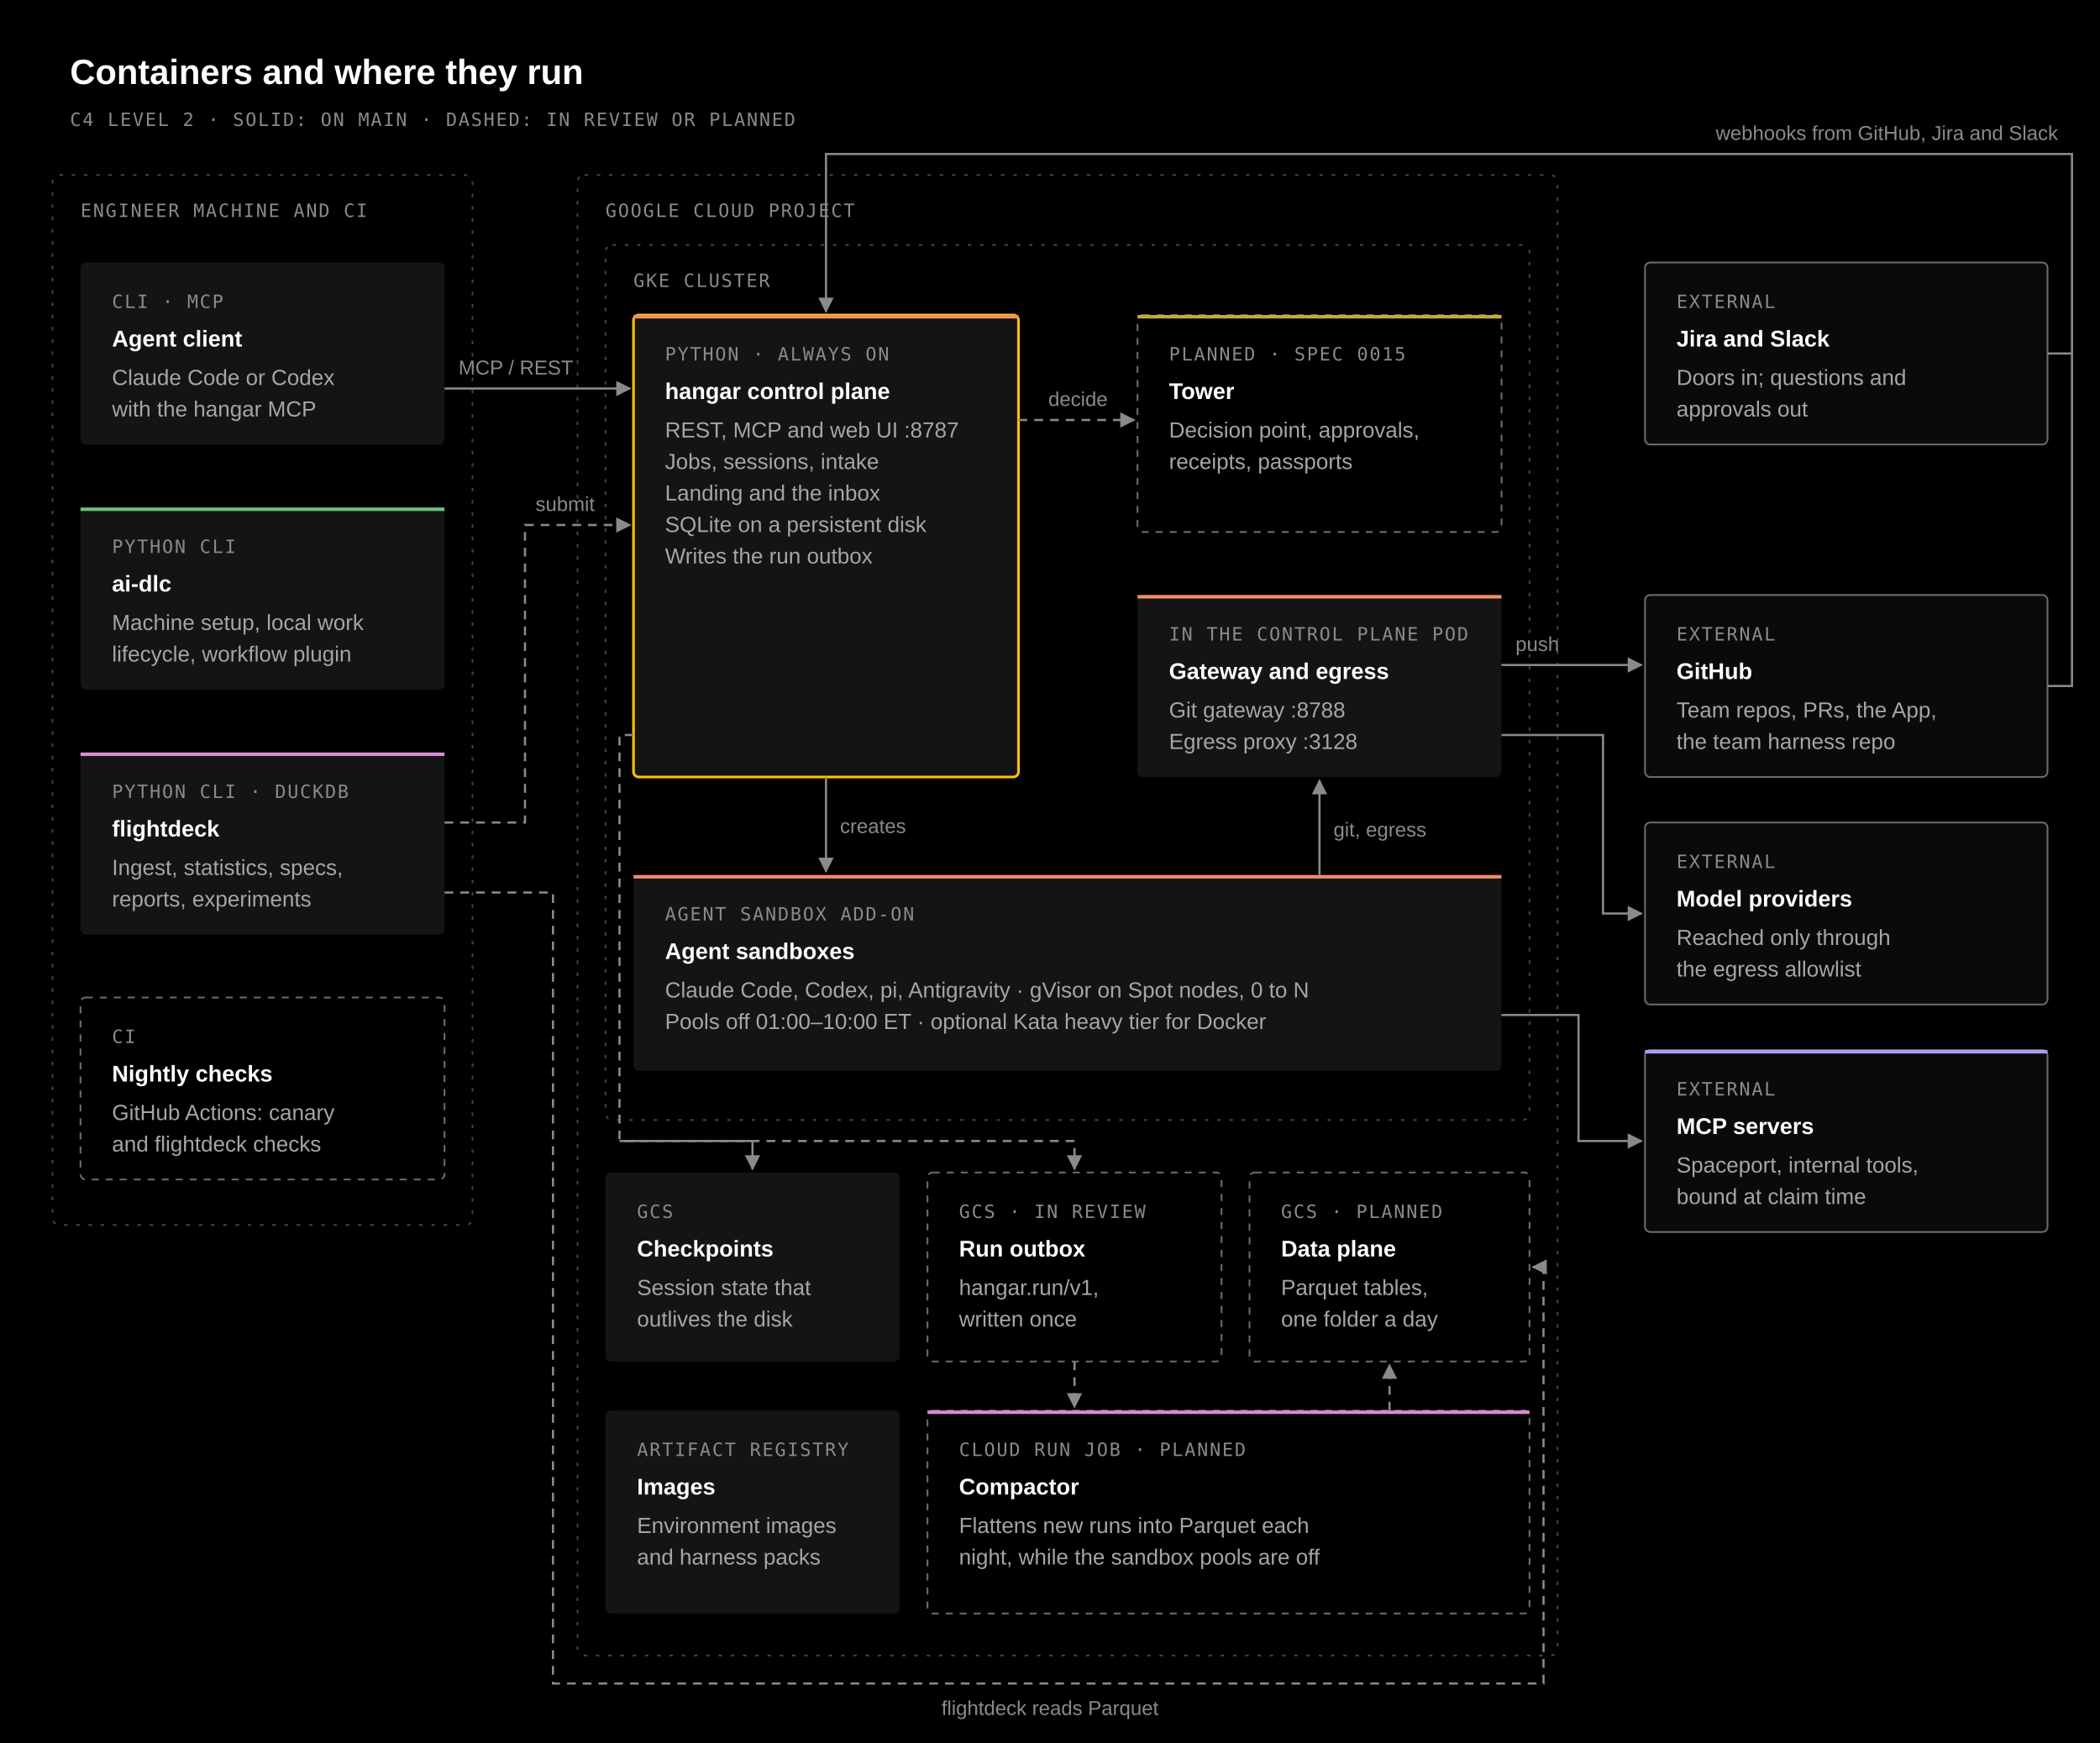
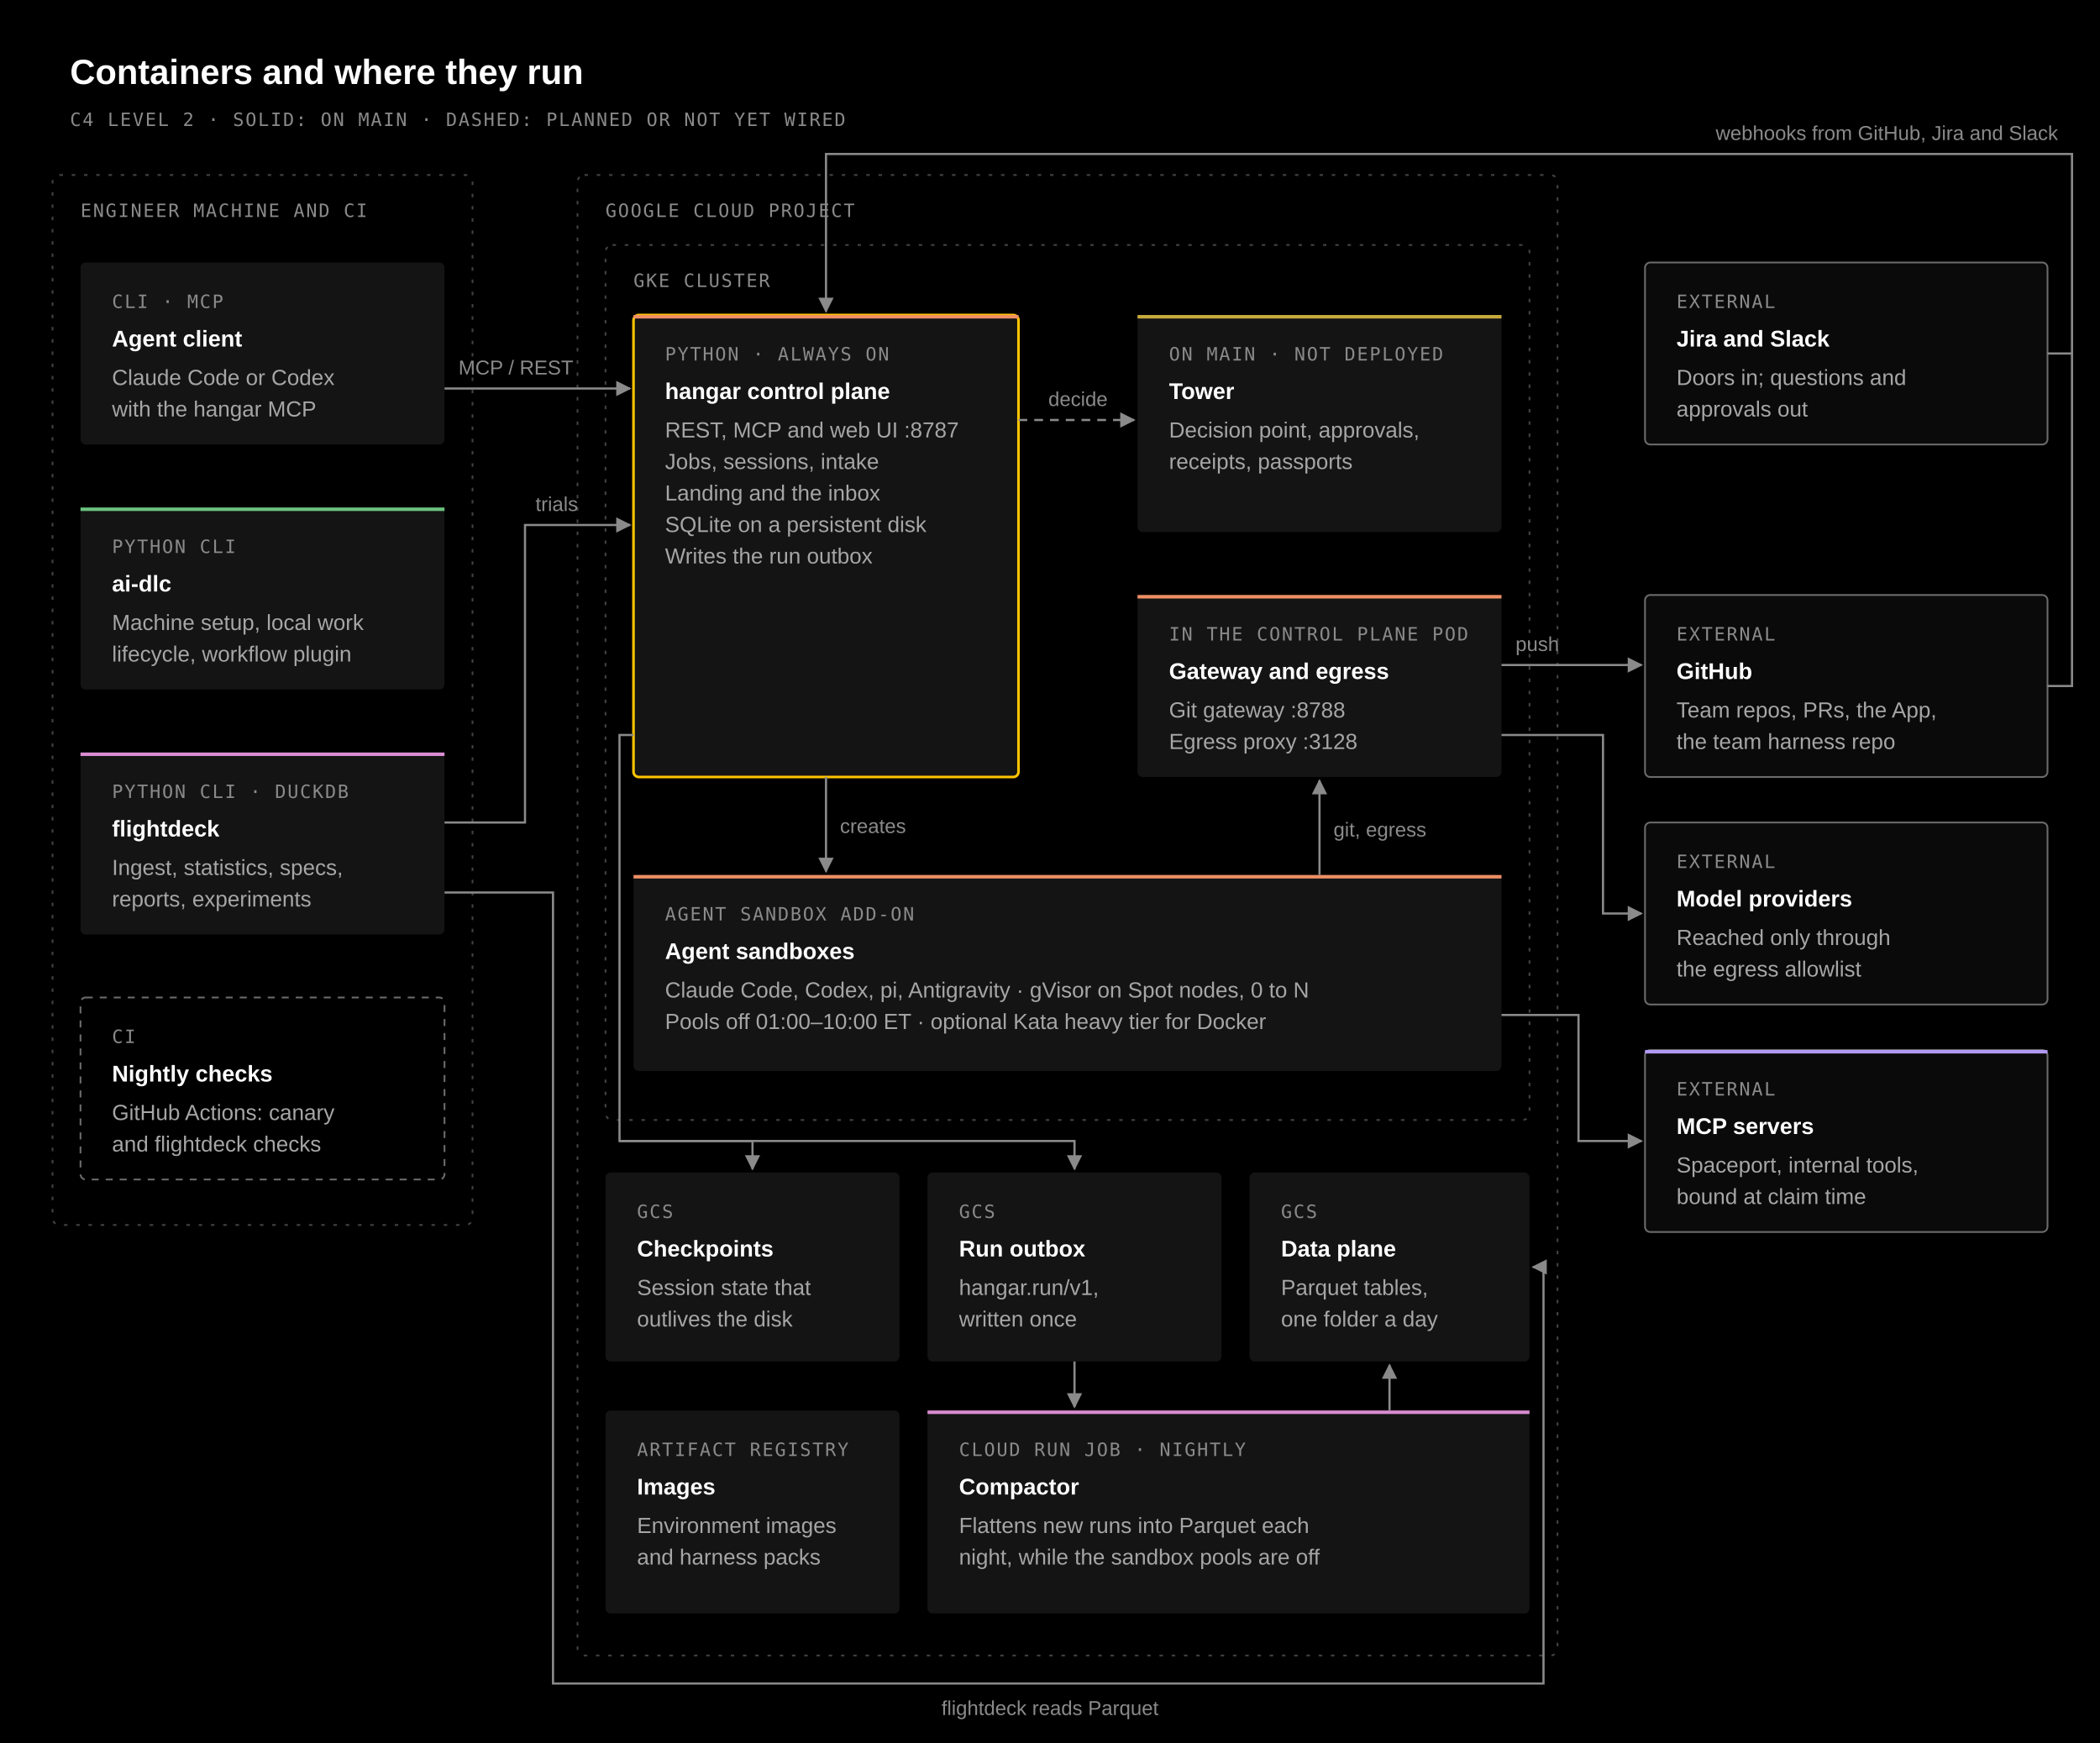
<svg xmlns="http://www.w3.org/2000/svg" class="af-d" viewBox="0 0 1200 996" role="img" aria-label="Containers and where they run">
  <style>
  .af-d .bg { fill: var(--af-canvas, #000000); }
  .af-d .box { fill: var(--af-raised, #141414); }
  .af-d .box-hub { fill: var(--af-raised, #141414); stroke: var(--af-brand-line, #FFC400); stroke-width: 1.5; }
  .af-d .box-plan { fill: none; stroke: var(--af-line-strong, #6B6B6B); stroke-width: 1; stroke-dasharray: 4 4; }
  .af-d .box-ext { fill: var(--af-surface, #0A0A0A); stroke: var(--af-line-strong, #6B6B6B); stroke-width: 1; }
  .af-d .person { fill: var(--af-surface, #0A0A0A); stroke: var(--af-fg-subtle, #8A8A8A); stroke-width: 1; }
  .af-d .bound { fill: none; stroke: var(--af-rule, #424242); stroke-width: 1; stroke-dasharray: 2 5; }
  .af-d .bound-fill { fill: var(--af-surface, #0A0A0A); }
  .af-d .name { font: 700 15px "Archivo", "Helvetica Neue", Arial, sans-serif; font-stretch: 125%; fill: var(--af-fg, #FFFFFF); }
  .af-d .name-s { font: 700 13px "Archivo", "Helvetica Neue", Arial, sans-serif; font-stretch: 125%; fill: var(--af-fg, #FFFFFF); }
  .af-d .title { font: 700 20px "Archivo", "Helvetica Neue", Arial, sans-serif; font-stretch: 125%; fill: var(--af-fg, #FFFFFF); }
  .af-d .body { font: 400 12.5px "Red Hat Text", "Helvetica Neue", Arial, sans-serif; fill: var(--af-fg-muted, #A6A6A6); }
  .af-d .lbl { font: 500 10.5px "DM Mono", ui-monospace, Menlo, monospace; letter-spacing: .08em; fill: var(--af-fg-subtle, #8A8A8A); }
  .af-d .lbl-hi { font: 500 10.5px "DM Mono", ui-monospace, Menlo, monospace; letter-spacing: .08em; fill: var(--af-brand-text, #FFC400); }
  .af-d .edge { fill: none; stroke: var(--af-fg-subtle, #8A8A8A); stroke-width: 1.25; }
  .af-d .edge-plan { fill: none; stroke: var(--af-fg-subtle, #8A8A8A); stroke-width: 1.25; stroke-dasharray: 5 4; }
  .af-d .elabel { font: 400 11.5px "Red Hat Text", "Helvetica Neue", Arial, sans-serif; fill: var(--af-fg-subtle, #8A8A8A); }
  .af-d .arrowhead { fill: var(--af-fg-subtle, #8A8A8A); }
  .af-d .dot { fill: var(--af-dot-field, #262626); }
</style>
  <defs>
    <marker id="containers-and-where-the-arrow" viewBox="0 0 10 10" refX="9" refY="5" markerWidth="7" markerHeight="7" orient="auto-start-reverse">
      <path class="arrowhead" d="M0 0L10 5L0 10z" />
    </marker>
  </defs>
  <rect class="bg" width="1200" height="996" />
  <text class="title" x="40" y="48" text-anchor="start">Containers and where they run</text>
-   <text class="lbl" x="40" y="72" text-anchor="start">C4 LEVEL 2  ·  SOLID: ON MAIN  ·  DASHED: IN REVIEW OR PLANNED</text>
+   <text class="lbl" x="40" y="72" text-anchor="start">C4 LEVEL 2  ·  SOLID: ON MAIN  ·  DASHED: PLANNED OR NOT YET WIRED</text>
  <rect class="bound" x="30" y="100" width="240" height="600" rx="4" />
  <text class="lbl" x="46" y="124" text-anchor="start">ENGINEER MACHINE AND CI</text>
  <rect class="box" x="46" y="150" width="208" height="104" rx="3" />
  <text class="lbl" x="64" y="176">CLI · MCP</text>
  <text class="name-s" x="64" y="198">Agent client</text>
  <text class="body" x="64" y="220">Claude Code or Codex</text>
  <text class="body" x="64" y="238">with the hangar MCP</text>
  <rect class="box" x="46" y="290" width="208" height="104" rx="3" />
  <rect x="46" y="290" width="208" height="2" fill="var(--af-product-aidlc, #69C27E)" />
  <text class="lbl" x="64" y="316">PYTHON CLI</text>
  <text class="name-s" x="64" y="338">ai-dlc</text>
  <text class="body" x="64" y="360">Machine setup, local work</text>
  <text class="body" x="64" y="378">lifecycle, workflow plugin</text>
  <rect class="box" x="46" y="430" width="208" height="104" rx="3" />
  <rect x="46" y="430" width="208" height="2" fill="var(--af-product-flightdeck, #D98CD2)" />
  <text class="lbl" x="64" y="456">PYTHON CLI · DUCKDB</text>
  <text class="name-s" x="64" y="478">flightdeck</text>
  <text class="body" x="64" y="500">Ingest, statistics, specs,</text>
  <text class="body" x="64" y="518">reports, experiments</text>
  <rect class="box-plan" x="46" y="570" width="208" height="104" rx="3" />
  <text class="lbl" x="64" y="596">CI</text>
  <text class="name-s" x="64" y="618">Nightly checks</text>
  <text class="body" x="64" y="640">GitHub Actions: canary</text>
  <text class="body" x="64" y="658">and flightdeck checks</text>
  <rect class="bound" x="330" y="100" width="560" height="846" rx="4" />
  <text class="lbl" x="346" y="124" text-anchor="start">GOOGLE CLOUD PROJECT</text>
  <rect class="bound" x="346" y="140" width="528" height="500" rx="4" />
  <text class="lbl" x="362" y="164" text-anchor="start">GKE CLUSTER</text>
  <rect class="box-hub" x="362" y="180" width="220" height="264" rx="3" />
  <rect x="362" y="180" width="220" height="2" fill="var(--af-product-hangar, #EE8F63)" />
  <text class="lbl" x="380" y="206">PYTHON · ALWAYS ON</text>
  <text class="name-s" x="380" y="228">hangar control plane</text>
  <text class="body" x="380" y="250">REST, MCP and web UI :8787</text>
  <text class="body" x="380" y="268">Jobs, sessions, intake</text>
  <text class="body" x="380" y="286">Landing and the inbox</text>
  <text class="body" x="380" y="304">SQLite on a persistent disk</text>
  <text class="body" x="380" y="322">Writes the run outbox</text>
-   <rect class="box-plan" x="650" y="180" width="208" height="124" rx="3" />
+   <rect class="box" x="650" y="180" width="208" height="124" rx="3" />
  <rect x="650" y="180" width="208" height="2" fill="var(--af-product-tower, #C5A93B)" />
-   <text class="lbl" x="668" y="206">PLANNED · SPEC 0015</text>
+   <text class="lbl" x="668" y="206">ON MAIN · NOT DEPLOYED</text>
  <text class="name-s" x="668" y="228">Tower</text>
  <text class="body" x="668" y="250">Decision point, approvals,</text>
  <text class="body" x="668" y="268">receipts, passports</text>
  <rect class="box" x="650" y="340" width="208" height="104" rx="3" />
  <rect x="650" y="340" width="208" height="2" fill="var(--af-product-hangar, #EE8F63)" />
  <text class="lbl" x="668" y="366">IN THE CONTROL PLANE POD</text>
  <text class="name-s" x="668" y="388">Gateway and egress</text>
  <text class="body" x="668" y="410">Git gateway :8788</text>
  <text class="body" x="668" y="428">Egress proxy :3128</text>
  <rect class="box" x="362" y="500" width="496" height="112" rx="3" />
  <rect x="362" y="500" width="496" height="2" fill="var(--af-product-hangar, #EE8F63)" />
  <text class="lbl" x="380" y="526">AGENT SANDBOX ADD-ON</text>
  <text class="name-s" x="380" y="548">Agent sandboxes</text>
  <text class="body" x="380" y="570">Claude Code, Codex, pi, Antigravity · gVisor on Spot nodes, 0 to N</text>
  <text class="body" x="380" y="588">Pools off 01:00–10:00 ET · optional Kata heavy tier for Docker</text>
  <rect class="box" x="346" y="670" width="168" height="108" rx="3" />
  <text class="lbl" x="364" y="696">GCS</text>
  <text class="name-s" x="364" y="718">Checkpoints</text>
  <text class="body" x="364" y="740">Session state that</text>
  <text class="body" x="364" y="758">outlives the disk</text>
-   <rect class="box-plan" x="530" y="670" width="168" height="108" rx="3" />
-   <text class="lbl" x="548" y="696">GCS · IN REVIEW</text>
+   <rect class="box" x="530" y="670" width="168" height="108" rx="3" />
+   <text class="lbl" x="548" y="696">GCS</text>
  <text class="name-s" x="548" y="718">Run outbox</text>
  <text class="body" x="548" y="740">hangar.run/v1,</text>
  <text class="body" x="548" y="758">written once</text>
-   <rect class="box-plan" x="714" y="670" width="160" height="108" rx="3" />
-   <text class="lbl" x="732" y="696">GCS · PLANNED</text>
+   <rect class="box" x="714" y="670" width="160" height="108" rx="3" />
+   <text class="lbl" x="732" y="696">GCS</text>
  <text class="name-s" x="732" y="718">Data plane</text>
  <text class="body" x="732" y="740">Parquet tables,</text>
  <text class="body" x="732" y="758">one folder a day</text>
  <rect class="box" x="346" y="806" width="168" height="116" rx="3" />
  <text class="lbl" x="364" y="832">ARTIFACT REGISTRY</text>
  <text class="name-s" x="364" y="854">Images</text>
  <text class="body" x="364" y="876">Environment images</text>
  <text class="body" x="364" y="894">and harness packs</text>
-   <rect class="box-plan" x="530" y="806" width="344" height="116" rx="3" />
+   <rect class="box" x="530" y="806" width="344" height="116" rx="3" />
  <rect x="530" y="806" width="344" height="2" fill="var(--af-product-flightdeck, #D98CD2)" />
-   <text class="lbl" x="548" y="832">CLOUD RUN JOB · PLANNED</text>
+   <text class="lbl" x="548" y="832">CLOUD RUN JOB · NIGHTLY</text>
  <text class="name-s" x="548" y="854">Compactor</text>
  <text class="body" x="548" y="876">Flattens new runs into Parquet each</text>
  <text class="body" x="548" y="894">night, while the sandbox pools are off</text>
  <rect class="box-ext" x="940" y="150" width="230" height="104" rx="3" />
  <text class="lbl" x="958" y="176">EXTERNAL</text>
  <text class="name-s" x="958" y="198">Jira and Slack</text>
  <text class="body" x="958" y="220">Doors in; questions and</text>
  <text class="body" x="958" y="238">approvals out</text>
  <rect class="box-ext" x="940" y="340" width="230" height="104" rx="3" />
  <text class="lbl" x="958" y="366">EXTERNAL</text>
  <text class="name-s" x="958" y="388">GitHub</text>
  <text class="body" x="958" y="410">Team repos, PRs, the App,</text>
  <text class="body" x="958" y="428">the team harness repo</text>
  <rect class="box-ext" x="940" y="470" width="230" height="104" rx="3" />
  <text class="lbl" x="958" y="496">EXTERNAL</text>
  <text class="name-s" x="958" y="518">Model providers</text>
  <text class="body" x="958" y="540">Reached only through</text>
  <text class="body" x="958" y="558">the egress allowlist</text>
  <rect class="box-ext" x="940" y="600" width="230" height="104" rx="3" />
  <rect x="940" y="600" width="230" height="2" fill="var(--af-product-spaceport, #B199F4)" />
  <text class="lbl" x="958" y="626">EXTERNAL</text>
  <text class="name-s" x="958" y="648">MCP servers</text>
  <text class="body" x="958" y="670">Spaceport, internal tools,</text>
  <text class="body" x="958" y="688">bound at claim time</text>
  <path class="edge" d="M254 222H360" marker-end="url(#containers-and-where-the-arrow)" />
  <text class="elabel" x="262" y="214" text-anchor="start">MCP / REST</text>
-   <path class="edge-plan" d="M254 470H300V300H360" marker-end="url(#containers-and-where-the-arrow)" />
-   <text class="elabel" x="306" y="292" text-anchor="start">submit</text>
-   <path class="edge-plan" d="M254 510H316V962H882V724H876" marker-end="url(#containers-and-where-the-arrow)" />
+   <path class="edge" d="M254 470H300V300H360" marker-end="url(#containers-and-where-the-arrow)" />
+   <text class="elabel" x="306" y="292" text-anchor="start">trials</text>
+   <path class="edge" d="M254 510H316V962H882V724H876" marker-end="url(#containers-and-where-the-arrow)" />
  <text class="elabel" x="600" y="980" text-anchor="middle">flightdeck reads Parquet</text>
  <path class="edge-plan" d="M582 240H648" marker-end="url(#containers-and-where-the-arrow)" />
  <text class="elabel" x="616" y="232" text-anchor="middle">decide</text>
  <path class="edge" d="M472 444V498" marker-end="url(#containers-and-where-the-arrow)" />
  <text class="elabel" x="480" y="476" text-anchor="start">creates</text>
  <path class="edge" d="M754 500V446" marker-end="url(#containers-and-where-the-arrow)" />
  <text class="elabel" x="762" y="478" text-anchor="start">git, egress</text>
-   <path class="edge-plan" d="M362 420H354V652H614V668" marker-end="url(#containers-and-where-the-arrow)" />
+   <path class="edge" d="M362 420H354V652H614V668" marker-end="url(#containers-and-where-the-arrow)" />
  <path class="edge" d="M354 652H430V668" marker-end="url(#containers-and-where-the-arrow)" />
-   <path class="edge-plan" d="M614 778V804" marker-end="url(#containers-and-where-the-arrow)" />
-   <path class="edge-plan" d="M794 806V780" marker-end="url(#containers-and-where-the-arrow)" />
+   <path class="edge" d="M614 778V804" marker-end="url(#containers-and-where-the-arrow)" />
+   <path class="edge" d="M794 806V780" marker-end="url(#containers-and-where-the-arrow)" />
  <path class="edge" d="M858 380H938" marker-end="url(#containers-and-where-the-arrow)" />
  <text class="elabel" x="866" y="372" text-anchor="start">push</text>
  <path class="edge" d="M858 420H916V522H938" marker-end="url(#containers-and-where-the-arrow)" />
  <path class="edge" d="M858 580H902V652H938" marker-end="url(#containers-and-where-the-arrow)" />
  <path class="edge" d="M1170 392H1184V88H472V178" marker-end="url(#containers-and-where-the-arrow)" />
  <path class="edge" d="M1170 202H1184" />
  <text class="elabel" x="1176" y="80" text-anchor="end">webhooks from GitHub, Jira and Slack</text>
</svg>
